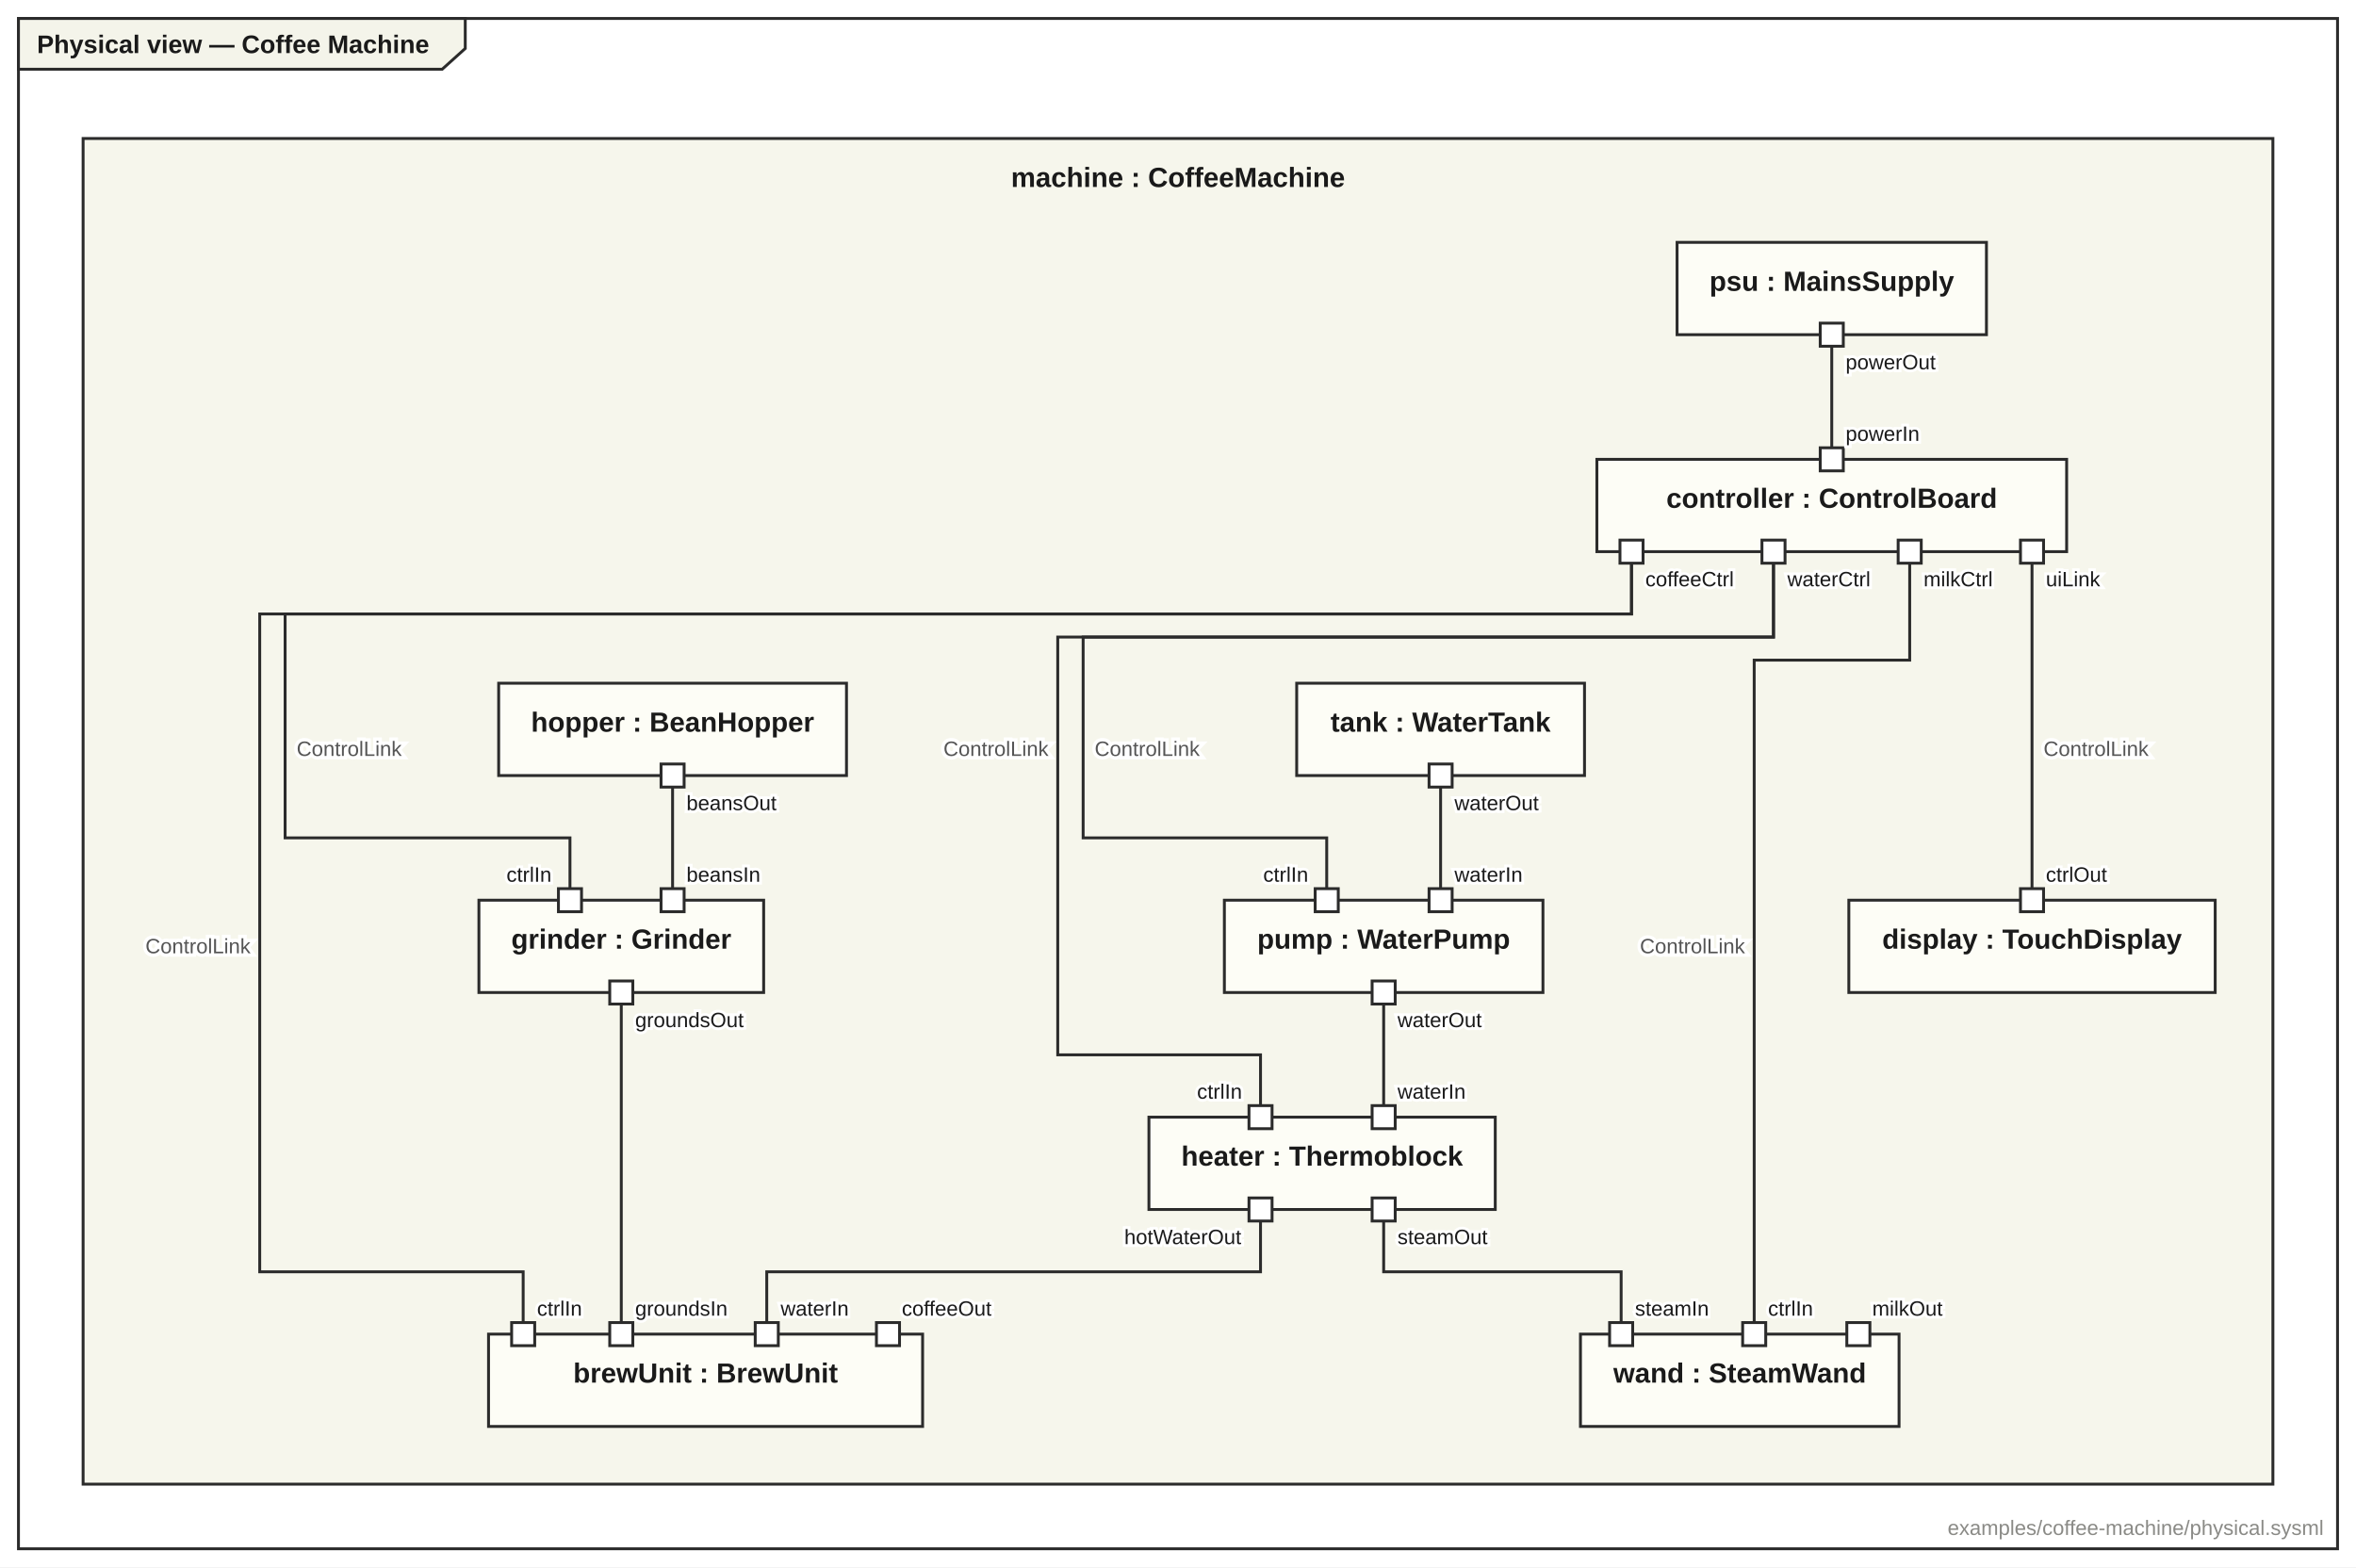
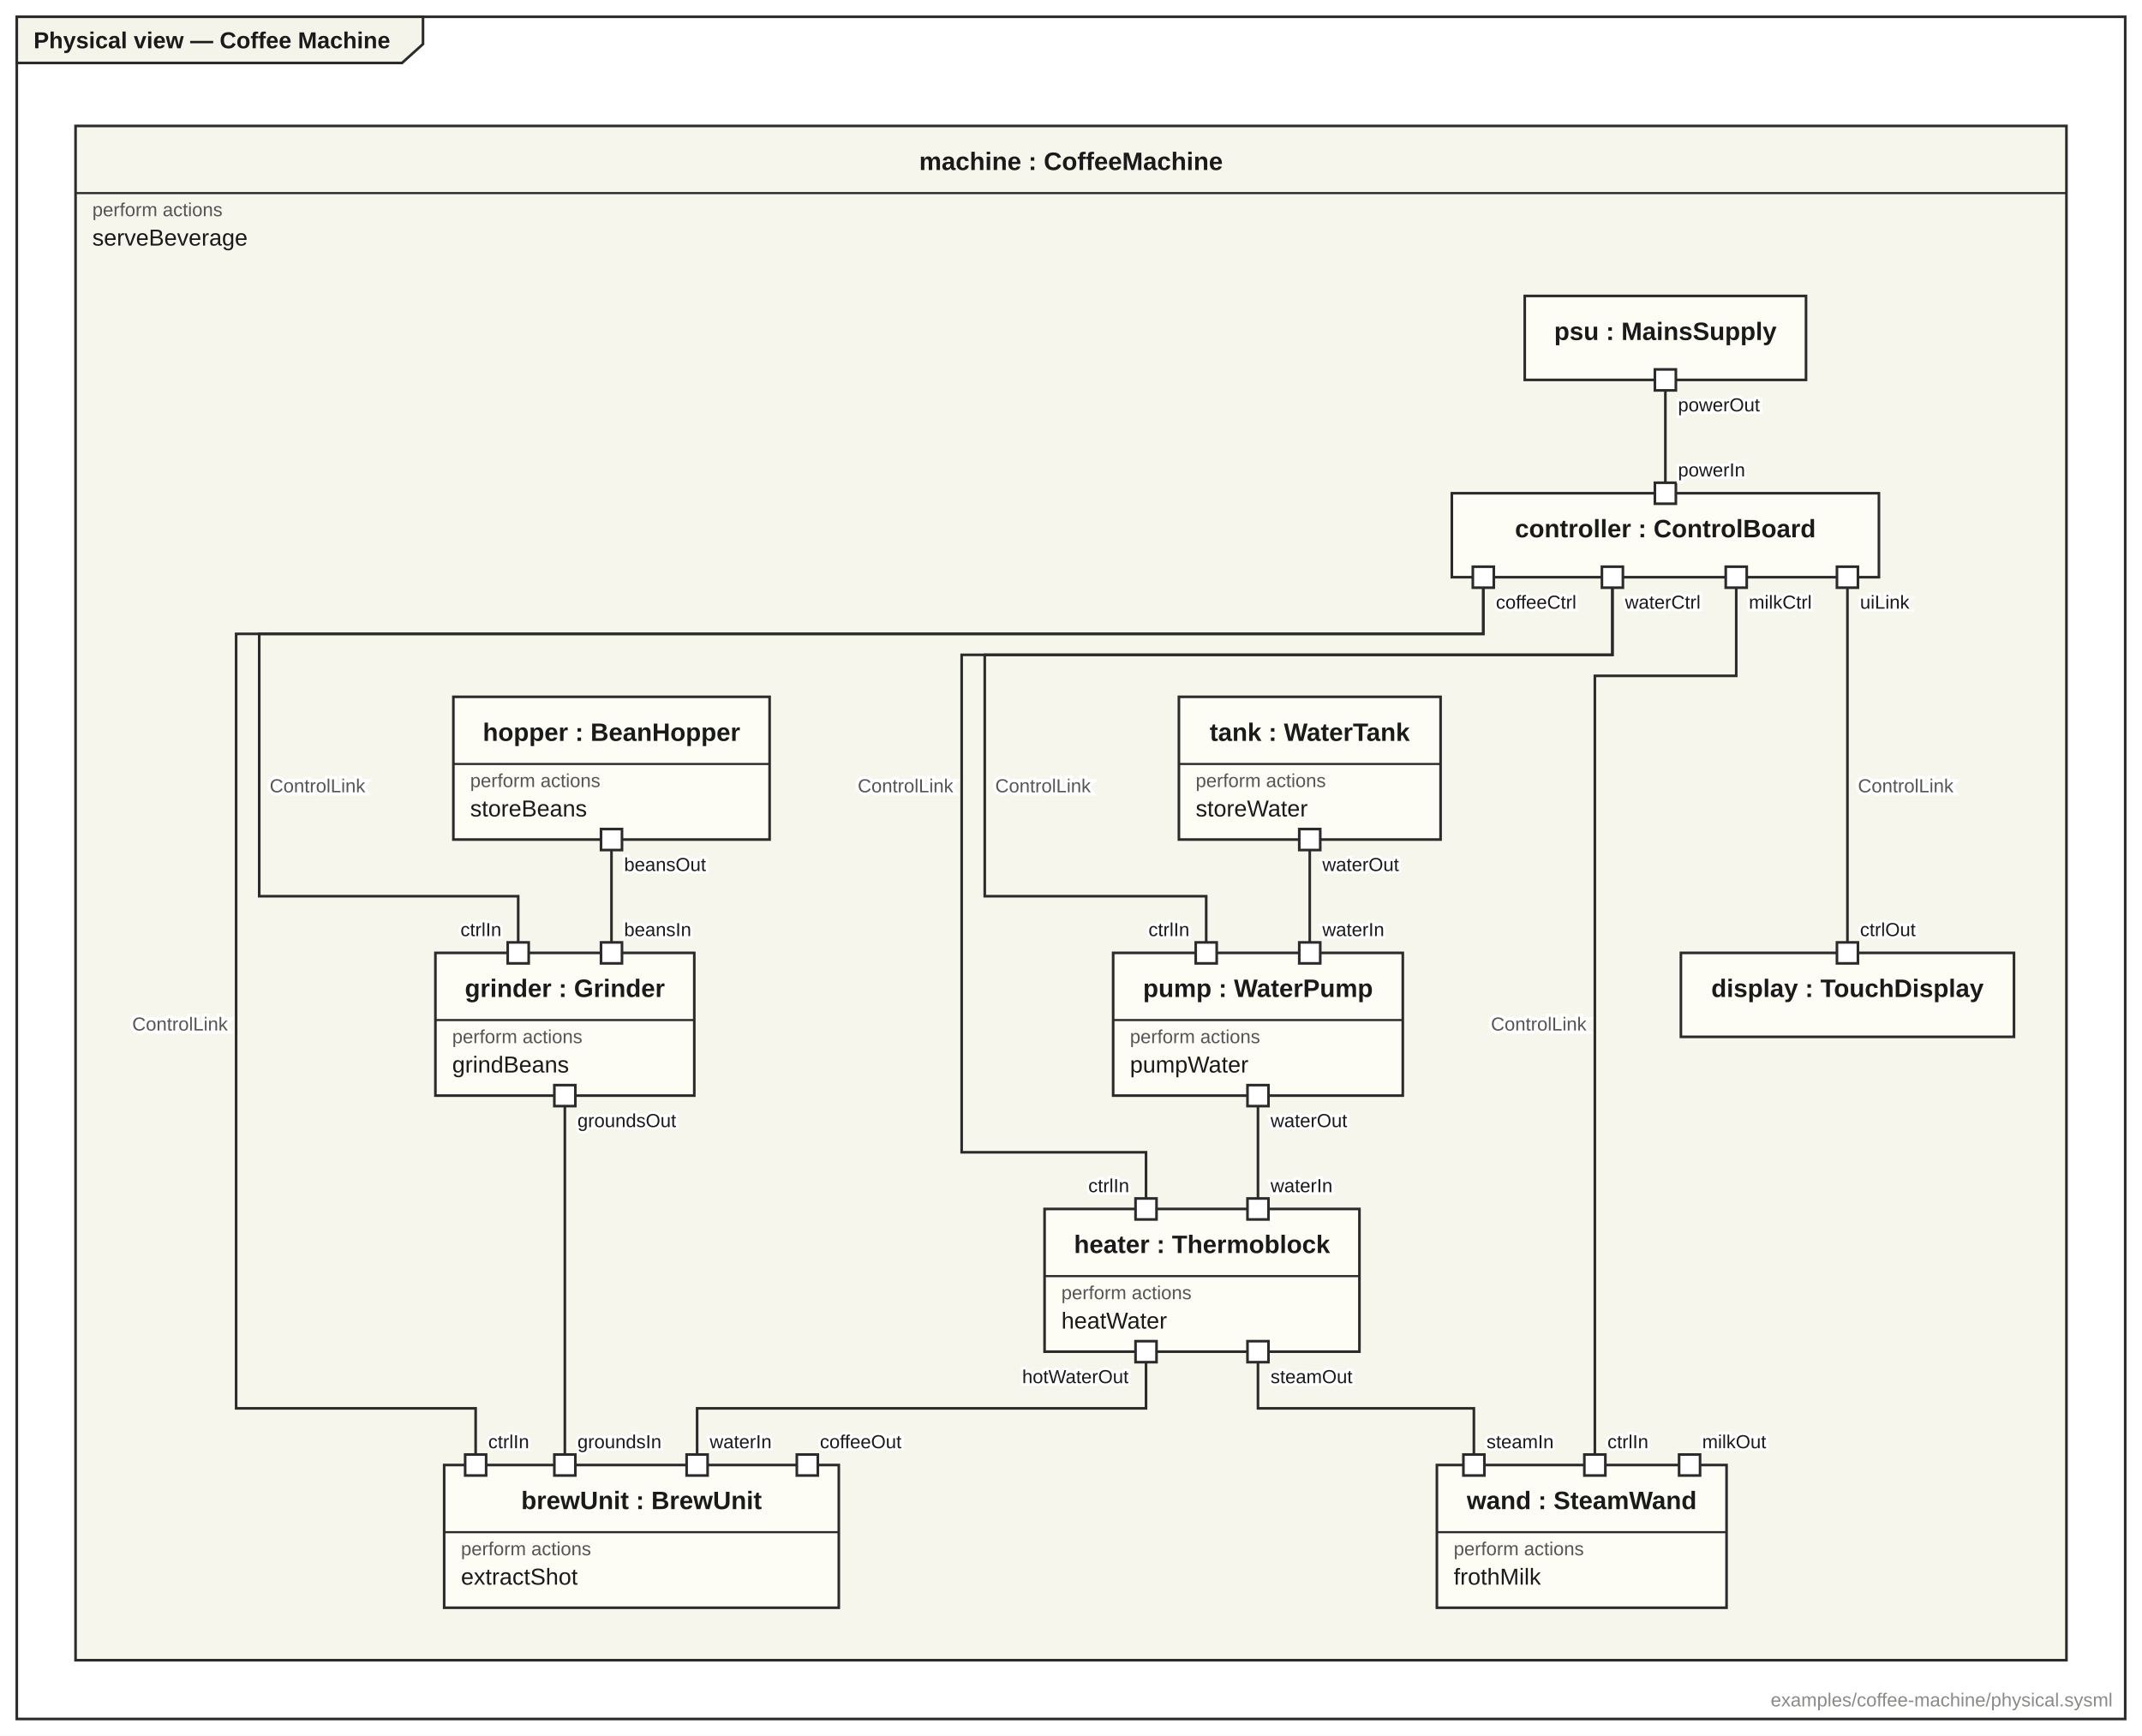
- <svg xmlns="http://www.w3.org/2000/svg" width="1020.622" height="679" viewBox="0 0 1020.622 679" font-family="Arial, Helvetica, Segoe UI, sans-serif">
+ <svg xmlns="http://www.w3.org/2000/svg" width="1020.622" height="827" viewBox="0 0 1020.622 827" font-family="Arial, Helvetica, Segoe UI, sans-serif">
  <defs>
    <marker id="triangle" markerWidth="14" markerHeight="12" refX="12" refY="5" orient="auto-start-reverse" markerUnits="userSpaceOnUse">
      <path d="M0,0 L12,5 L0,10 z" fill="white" stroke="#2b2b2b" stroke-width="1.25" />
    </marker>
    <marker id="diamond" markerWidth="18" markerHeight="12" refX="15" refY="5" orient="auto-start-reverse" markerUnits="userSpaceOnUse">
      <path d="M1,5 L8,1 L15,5 L8,9 z" fill="#2b2b2b" stroke="#2b2b2b" />
    </marker>
    <marker id="openArrow" markerWidth="12" markerHeight="12" refX="10" refY="5" orient="auto" markerUnits="userSpaceOnUse">
      <path d="M0,0 L10,5 L0,10" fill="none" stroke="#2b2b2b" stroke-width="1.25" />
    </marker>
  </defs>
-   <rect x="0" y="0" width="1020.622" height="679" fill="white" />
-   <rect x="8" y="8" width="1004.622" height="663" fill="none" stroke="#2b2b2b" stroke-width="1.25" />
+   <rect x="0" y="0" width="1020.622" height="827" fill="white" />
+   <rect x="8" y="8" width="1004.622" height="811" fill="none" stroke="#2b2b2b" stroke-width="1.25" />
  <path d="M8,8 L8,30 L191.55,30 L201.55,21 L201.55,8 Z" fill="#f4f4ea" stroke="#2b2b2b" stroke-width="1.25" />
  <text x="16" y="23" font-size="11" font-weight="600" fill="#1a1a1a">Physical view — Coffee Machine</text>
-   <text x="1006.622" y="665" text-anchor="end" font-size="9" fill="#8a8a86">examples/coffee-machine/physical.sysml</text>
+   <text x="1006.622" y="813" text-anchor="end" font-size="9" fill="#8a8a86">examples/coffee-machine/physical.sysml</text>
  <g>
-     <rect x="36" y="60" width="948.622" height="583" fill="#f6f6ec" stroke="#2b2b2b" stroke-width="1.25" />
+     <rect x="36" y="60" width="948.622" height="731" fill="#f6f6ec" stroke="#2b2b2b" stroke-width="1.25" />
    <text x="510.311" y="81" text-anchor="middle" font-size="12" font-weight="600" fill="#1a1a1a">machine : CoffeeMachine</text>
+     <line x1="36" y1="92" x2="984.622" y2="92" stroke="#2b2b2b" stroke-width="1" />
+     <text x="44" y="103" font-size="9" fill="#555555">perform actions</text>
+     <text x="44" y="117" font-size="11" fill="#1a1a1a">serveBeverage</text>
  </g>
  <g>
-     <rect x="561.728" y="296" width="124.684" height="40" fill="#fdfdf6" stroke="#2b2b2b" stroke-width="1.25" />
-     <text x="624.07" y="317" text-anchor="middle" font-size="12" font-weight="600" fill="#1a1a1a">tank : WaterTank</text>
-     <rect x="619.07" y="331" width="10" height="10" fill="white" stroke="#2b2b2b" stroke-width="1.25" />
+     <rect x="561.728" y="332" width="124.684" height="68" fill="#fdfdf6" stroke="#2b2b2b" stroke-width="1.25" />
+     <text x="624.07" y="353" text-anchor="middle" font-size="12" font-weight="600" fill="#1a1a1a">tank : WaterTank</text>
+     <line x1="561.728" y1="364" x2="686.412" y2="364" stroke="#2b2b2b" stroke-width="1" />
+     <text x="569.728" y="375" font-size="9" fill="#555555">perform actions</text>
+     <text x="569.728" y="389" font-size="11" fill="#1a1a1a">storeWater</text>
+     <rect x="619.07" y="395" width="10" height="10" fill="white" stroke="#2b2b2b" stroke-width="1.25" />
  </g>
  <g>
-     <rect x="530.401" y="390" width="138.004" height="40" fill="#fdfdf6" stroke="#2b2b2b" stroke-width="1.25" />
-     <text x="599.403" y="411" text-anchor="middle" font-size="12" font-weight="600" fill="#1a1a1a">pump : WaterPump</text>
-     <rect x="619.07" y="385" width="10" height="10" fill="white" stroke="#2b2b2b" stroke-width="1.25" />
-     <rect x="594.403" y="425" width="10" height="10" fill="white" stroke="#2b2b2b" stroke-width="1.25" />
-     <rect x="569.735" y="385" width="10" height="10" fill="white" stroke="#2b2b2b" stroke-width="1.25" />
+     <rect x="530.401" y="454" width="138.004" height="68" fill="#fdfdf6" stroke="#2b2b2b" stroke-width="1.25" />
+     <text x="599.403" y="475" text-anchor="middle" font-size="12" font-weight="600" fill="#1a1a1a">pump : WaterPump</text>
+     <line x1="530.401" y1="486" x2="668.405" y2="486" stroke="#2b2b2b" stroke-width="1" />
+     <text x="538.401" y="497" font-size="9" fill="#555555">perform actions</text>
+     <text x="538.401" y="511" font-size="11" fill="#1a1a1a">pumpWater</text>
+     <rect x="619.07" y="449" width="10" height="10" fill="white" stroke="#2b2b2b" stroke-width="1.25" />
+     <rect x="594.403" y="517" width="10" height="10" fill="white" stroke="#2b2b2b" stroke-width="1.25" />
+     <rect x="569.735" y="449" width="10" height="10" fill="white" stroke="#2b2b2b" stroke-width="1.25" />
  </g>
  <g>
-     <rect x="497.717" y="484" width="150.028" height="40" fill="#fdfdf6" stroke="#2b2b2b" stroke-width="1.25" />
-     <text x="572.731" y="505" text-anchor="middle" font-size="12" font-weight="600" fill="#1a1a1a">heater : Thermoblock</text>
-     <rect x="594.403" y="479" width="10" height="10" fill="white" stroke="#2b2b2b" stroke-width="1.25" />
-     <rect x="541.06" y="519" width="10" height="10" fill="white" stroke="#2b2b2b" stroke-width="1.25" />
-     <rect x="594.403" y="519" width="10" height="10" fill="white" stroke="#2b2b2b" stroke-width="1.25" />
-     <rect x="541.06" y="479" width="10" height="10" fill="white" stroke="#2b2b2b" stroke-width="1.25" />
+     <rect x="497.717" y="576" width="150.028" height="68" fill="#fdfdf6" stroke="#2b2b2b" stroke-width="1.25" />
+     <text x="572.731" y="597" text-anchor="middle" font-size="12" font-weight="600" fill="#1a1a1a">heater : Thermoblock</text>
+     <line x1="497.717" y1="608" x2="647.745" y2="608" stroke="#2b2b2b" stroke-width="1" />
+     <text x="505.717" y="619" font-size="9" fill="#555555">perform actions</text>
+     <text x="505.717" y="633" font-size="11" fill="#1a1a1a">heatWater</text>
+     <rect x="594.403" y="571" width="10" height="10" fill="white" stroke="#2b2b2b" stroke-width="1.25" />
+     <rect x="541.06" y="639" width="10" height="10" fill="white" stroke="#2b2b2b" stroke-width="1.25" />
+     <rect x="594.403" y="639" width="10" height="10" fill="white" stroke="#2b2b2b" stroke-width="1.25" />
+     <rect x="541.06" y="571" width="10" height="10" fill="white" stroke="#2b2b2b" stroke-width="1.25" />
  </g>
  <g>
-     <rect x="216.026" y="296" width="150.676" height="40" fill="#fdfdf6" stroke="#2b2b2b" stroke-width="1.25" />
-     <text x="291.364" y="317" text-anchor="middle" font-size="12" font-weight="600" fill="#1a1a1a">hopper : BeanHopper</text>
-     <rect x="286.364" y="331" width="10" height="10" fill="white" stroke="#2b2b2b" stroke-width="1.25" />
+     <rect x="216.026" y="332" width="150.676" height="68" fill="#fdfdf6" stroke="#2b2b2b" stroke-width="1.25" />
+     <text x="291.364" y="353" text-anchor="middle" font-size="12" font-weight="600" fill="#1a1a1a">hopper : BeanHopper</text>
+     <line x1="216.026" y1="364" x2="366.702" y2="364" stroke="#2b2b2b" stroke-width="1" />
+     <text x="224.026" y="375" font-size="9" fill="#555555">perform actions</text>
+     <text x="224.026" y="389" font-size="11" fill="#1a1a1a">storeBeans</text>
+     <rect x="286.364" y="395" width="10" height="10" fill="white" stroke="#2b2b2b" stroke-width="1.25" />
  </g>
  <g>
-     <rect x="207.463" y="390" width="123.352" height="40" fill="#fdfdf6" stroke="#2b2b2b" stroke-width="1.25" />
-     <text x="269.139" y="411" text-anchor="middle" font-size="12" font-weight="600" fill="#1a1a1a">grinder : Grinder</text>
-     <rect x="286.364" y="385" width="10" height="10" fill="white" stroke="#2b2b2b" stroke-width="1.25" />
-     <rect x="264.139" y="425" width="10" height="10" fill="white" stroke="#2b2b2b" stroke-width="1.25" />
-     <rect x="241.913" y="385" width="10" height="10" fill="white" stroke="#2b2b2b" stroke-width="1.25" />
+     <rect x="207.463" y="454" width="123.352" height="68" fill="#fdfdf6" stroke="#2b2b2b" stroke-width="1.25" />
+     <text x="269.139" y="475" text-anchor="middle" font-size="12" font-weight="600" fill="#1a1a1a">grinder : Grinder</text>
+     <line x1="207.463" y1="486" x2="330.815" y2="486" stroke="#2b2b2b" stroke-width="1" />
+     <text x="215.463" y="497" font-size="9" fill="#555555">perform actions</text>
+     <text x="215.463" y="511" font-size="11" fill="#1a1a1a">grindBeans</text>
+     <rect x="286.364" y="449" width="10" height="10" fill="white" stroke="#2b2b2b" stroke-width="1.25" />
+     <rect x="264.139" y="517" width="10" height="10" fill="white" stroke="#2b2b2b" stroke-width="1.25" />
+     <rect x="241.913" y="449" width="10" height="10" fill="white" stroke="#2b2b2b" stroke-width="1.25" />
  </g>
  <g>
-     <rect x="211.636" y="578" width="188.037" height="40" fill="#fdfdf6" stroke="#2b2b2b" stroke-width="1.25" />
-     <text x="305.654" y="599" text-anchor="middle" font-size="12" font-weight="600" fill="#1a1a1a">brewUnit : BrewUnit</text>
-     <rect x="327.162" y="573" width="10" height="10" fill="white" stroke="#2b2b2b" stroke-width="1.25" />
-     <rect x="264.139" y="573" width="10" height="10" fill="white" stroke="#2b2b2b" stroke-width="1.25" />
-     <rect x="379.673" y="573" width="10" height="10" fill="white" stroke="#2b2b2b" stroke-width="1.25" />
-     <rect x="221.636" y="573" width="10" height="10" fill="white" stroke="#2b2b2b" stroke-width="1.25" />
+     <rect x="211.636" y="698" width="188.037" height="68" fill="#fdfdf6" stroke="#2b2b2b" stroke-width="1.25" />
+     <text x="305.654" y="719" text-anchor="middle" font-size="12" font-weight="600" fill="#1a1a1a">brewUnit : BrewUnit</text>
+     <line x1="211.636" y1="730" x2="399.673" y2="730" stroke="#2b2b2b" stroke-width="1" />
+     <text x="219.636" y="741" font-size="9" fill="#555555">perform actions</text>
+     <text x="219.636" y="755" font-size="11" fill="#1a1a1a">extractShot</text>
+     <rect x="327.162" y="693" width="10" height="10" fill="white" stroke="#2b2b2b" stroke-width="1.25" />
+     <rect x="264.139" y="693" width="10" height="10" fill="white" stroke="#2b2b2b" stroke-width="1.25" />
+     <rect x="379.673" y="693" width="10" height="10" fill="white" stroke="#2b2b2b" stroke-width="1.25" />
+     <rect x="221.636" y="693" width="10" height="10" fill="white" stroke="#2b2b2b" stroke-width="1.25" />
  </g>
  <g>
-     <rect x="684.655" y="578" width="138.016" height="40" fill="#fdfdf6" stroke="#2b2b2b" stroke-width="1.25" />
-     <text x="753.663" y="599" text-anchor="middle" font-size="12" font-weight="600" fill="#1a1a1a">wand : SteamWand</text>
-     <rect x="697.28" y="573" width="10" height="10" fill="white" stroke="#2b2b2b" stroke-width="1.25" />
-     <rect x="800.046" y="573" width="10" height="10" fill="white" stroke="#2b2b2b" stroke-width="1.25" />
-     <rect x="754.918" y="573" width="10" height="10" fill="white" stroke="#2b2b2b" stroke-width="1.25" />
+     <rect x="684.655" y="698" width="138.016" height="68" fill="#fdfdf6" stroke="#2b2b2b" stroke-width="1.25" />
+     <text x="753.663" y="719" text-anchor="middle" font-size="12" font-weight="600" fill="#1a1a1a">wand : SteamWand</text>
+     <line x1="684.655" y1="730" x2="822.671" y2="730" stroke="#2b2b2b" stroke-width="1" />
+     <text x="692.655" y="741" font-size="9" fill="#555555">perform actions</text>
+     <text x="692.655" y="755" font-size="11" fill="#1a1a1a">frothMilk</text>
+     <rect x="697.28" y="693" width="10" height="10" fill="white" stroke="#2b2b2b" stroke-width="1.25" />
+     <rect x="800.046" y="693" width="10" height="10" fill="white" stroke="#2b2b2b" stroke-width="1.25" />
+     <rect x="754.918" y="693" width="10" height="10" fill="white" stroke="#2b2b2b" stroke-width="1.25" />
  </g>
  <g>
-     <rect x="691.771" y="199" width="203.499" height="40" fill="#fdfdf6" stroke="#2b2b2b" stroke-width="1.25" />
-     <text x="793.52" y="220" text-anchor="middle" font-size="12" font-weight="600" fill="#1a1a1a">controller : ControlBoard</text>
-     <rect x="788.52" y="194" width="10" height="10" fill="white" stroke="#2b2b2b" stroke-width="1.25" />
-     <rect x="875.27" y="234" width="10" height="10" fill="white" stroke="#2b2b2b" stroke-width="1.25" />
-     <rect x="763.282" y="234" width="10" height="10" fill="white" stroke="#2b2b2b" stroke-width="1.25" />
-     <rect x="701.771" y="234" width="10" height="10" fill="white" stroke="#2b2b2b" stroke-width="1.25" />
-     <rect x="822.282" y="234" width="10" height="10" fill="white" stroke="#2b2b2b" stroke-width="1.25" />
+     <rect x="691.771" y="235" width="203.499" height="40" fill="#fdfdf6" stroke="#2b2b2b" stroke-width="1.25" />
+     <text x="793.52" y="256" text-anchor="middle" font-size="12" font-weight="600" fill="#1a1a1a">controller : ControlBoard</text>
+     <rect x="788.52" y="230" width="10" height="10" fill="white" stroke="#2b2b2b" stroke-width="1.25" />
+     <rect x="875.27" y="270" width="10" height="10" fill="white" stroke="#2b2b2b" stroke-width="1.25" />
+     <rect x="763.282" y="270" width="10" height="10" fill="white" stroke="#2b2b2b" stroke-width="1.25" />
+     <rect x="701.771" y="270" width="10" height="10" fill="white" stroke="#2b2b2b" stroke-width="1.25" />
+     <rect x="822.282" y="270" width="10" height="10" fill="white" stroke="#2b2b2b" stroke-width="1.25" />
  </g>
  <g>
-     <rect x="800.918" y="390" width="158.704" height="40" fill="#fdfdf6" stroke="#2b2b2b" stroke-width="1.25" />
-     <text x="880.27" y="411" text-anchor="middle" font-size="12" font-weight="600" fill="#1a1a1a">display : TouchDisplay</text>
-     <rect x="875.27" y="385" width="10" height="10" fill="white" stroke="#2b2b2b" stroke-width="1.25" />
+     <rect x="800.918" y="454" width="158.704" height="40" fill="#fdfdf6" stroke="#2b2b2b" stroke-width="1.25" />
+     <text x="880.27" y="475" text-anchor="middle" font-size="12" font-weight="600" fill="#1a1a1a">display : TouchDisplay</text>
+     <rect x="875.27" y="449" width="10" height="10" fill="white" stroke="#2b2b2b" stroke-width="1.25" />
  </g>
  <g>
-     <rect x="726.51" y="105" width="134.02" height="40" fill="#fdfdf6" stroke="#2b2b2b" stroke-width="1.25" />
-     <text x="793.52" y="126" text-anchor="middle" font-size="12" font-weight="600" fill="#1a1a1a">psu : MainsSupply</text>
-     <rect x="788.52" y="140" width="10" height="10" fill="white" stroke="#2b2b2b" stroke-width="1.25" />
+     <rect x="726.51" y="141" width="134.02" height="40" fill="#fdfdf6" stroke="#2b2b2b" stroke-width="1.25" />
+     <text x="793.52" y="162" text-anchor="middle" font-size="12" font-weight="600" fill="#1a1a1a">psu : MainsSupply</text>
+     <rect x="788.52" y="176" width="10" height="10" fill="white" stroke="#2b2b2b" stroke-width="1.25" />
  </g>
-   <polyline points="624.07,341 624.07,385" fill="none" stroke="#2b2b2b" stroke-width="1.25" />
-   <polyline points="599.403,435 599.403,479" fill="none" stroke="#2b2b2b" stroke-width="1.25" />
-   <polyline points="546.06,529 546.06,551 332.162,551 332.162,573" fill="none" stroke="#2b2b2b" stroke-width="1.25" />
-   <polyline points="599.403,529 599.403,551 702.28,551 702.28,573" fill="none" stroke="#2b2b2b" stroke-width="1.25" />
-   <polyline points="291.364,341 291.364,385" fill="none" stroke="#2b2b2b" stroke-width="1.25" />
-   <polyline points="269.139,435 269.139,573" fill="none" stroke="#2b2b2b" stroke-width="1.25" />
-   <polyline points="793.52,150 793.52,194" fill="none" stroke="#2b2b2b" stroke-width="1.25" />
-   <polyline points="768.282,244 768.282,276 469.215,276 469.215,363 574.735,363 574.735,385" fill="none" stroke="#2b2b2b" stroke-width="1.25" />
-   <text x="496.972" y="327.5" text-anchor="middle" font-size="9" fill="#555555" paint-order="stroke" stroke="white" stroke-width="3">ControlLink</text>
-   <polyline points="768.282,244 768.282,276 458.215,276 458.215,457 546.06,457 546.06,479" fill="none" stroke="#2b2b2b" stroke-width="1.25" />
-   <text x="431.459" y="327.5" text-anchor="middle" font-size="9" fill="#555555" paint-order="stroke" stroke="white" stroke-width="3">ControlLink</text>
-   <polyline points="706.771,244 706.771,266 123.513,266 123.513,363 246.913,363 246.913,385" fill="none" stroke="#2b2b2b" stroke-width="1.25" />
-   <text x="151.27" y="327.5" text-anchor="middle" font-size="9" fill="#555555" paint-order="stroke" stroke="white" stroke-width="3">ControlLink</text>
-   <polyline points="706.771,244 706.771,266 112.513,266 112.513,551 226.636,551 226.636,573" fill="none" stroke="#2b2b2b" stroke-width="1.25" />
-   <text x="85.757" y="413" text-anchor="middle" font-size="9" fill="#555555" paint-order="stroke" stroke="white" stroke-width="3">ControlLink</text>
-   <polyline points="827.282,244 827.282,286 759.918,286 759.918,573" fill="none" stroke="#2b2b2b" stroke-width="1.25" />
-   <text x="733.161" y="413" text-anchor="middle" font-size="9" fill="#555555" paint-order="stroke" stroke="white" stroke-width="3">ControlLink</text>
-   <polyline points="880.27,244 880.27,385" fill="none" stroke="#2b2b2b" stroke-width="1.25" />
-   <text x="908.026" y="327.5" text-anchor="middle" font-size="9" fill="#555555" paint-order="stroke" stroke="white" stroke-width="3">ControlLink</text>
-   <text x="630.07" y="351" font-size="9" fill="#1a1a1a" paint-order="stroke" stroke="white" stroke-width="2.5">waterOut</text>
-   <text x="630.07" y="382" font-size="9" fill="#1a1a1a" paint-order="stroke" stroke="white" stroke-width="2.5">waterIn</text>
-   <text x="605.403" y="445" font-size="9" fill="#1a1a1a" paint-order="stroke" stroke="white" stroke-width="2.5">waterOut</text>
-   <text x="547.232" y="382" font-size="9" fill="#1a1a1a" paint-order="stroke" stroke="white" stroke-width="2.5">ctrlIn</text>
-   <text x="605.403" y="476" font-size="9" fill="#1a1a1a" paint-order="stroke" stroke="white" stroke-width="2.5">waterIn</text>
-   <text x="487.039" y="539" font-size="9" fill="#1a1a1a" paint-order="stroke" stroke="white" stroke-width="2.5">hotWaterOut</text>
-   <text x="605.403" y="539" font-size="9" fill="#1a1a1a" paint-order="stroke" stroke="white" stroke-width="2.5">steamOut</text>
-   <text x="518.557" y="476" font-size="9" fill="#1a1a1a" paint-order="stroke" stroke="white" stroke-width="2.5">ctrlIn</text>
-   <text x="297.364" y="351" font-size="9" fill="#1a1a1a" paint-order="stroke" stroke="white" stroke-width="2.5">beansOut</text>
-   <text x="297.364" y="382" font-size="9" fill="#1a1a1a" paint-order="stroke" stroke="white" stroke-width="2.5">beansIn</text>
-   <text x="275.139" y="445" font-size="9" fill="#1a1a1a" paint-order="stroke" stroke="white" stroke-width="2.5">groundsOut</text>
-   <text x="219.41" y="382" font-size="9" fill="#1a1a1a" paint-order="stroke" stroke="white" stroke-width="2.5">ctrlIn</text>
-   <text x="338.162" y="570" font-size="9" fill="#1a1a1a" paint-order="stroke" stroke="white" stroke-width="2.5">waterIn</text>
-   <text x="275.139" y="570" font-size="9" fill="#1a1a1a" paint-order="stroke" stroke="white" stroke-width="2.5">groundsIn</text>
-   <text x="390.673" y="570" font-size="9" fill="#1a1a1a" paint-order="stroke" stroke="white" stroke-width="2.5">coffeeOut</text>
-   <text x="232.636" y="570" font-size="9" fill="#1a1a1a" paint-order="stroke" stroke="white" stroke-width="2.5">ctrlIn</text>
-   <text x="708.28" y="570" font-size="9" fill="#1a1a1a" paint-order="stroke" stroke="white" stroke-width="2.5">steamIn</text>
-   <text x="811.046" y="570" font-size="9" fill="#1a1a1a" paint-order="stroke" stroke="white" stroke-width="2.5">milkOut</text>
-   <text x="765.918" y="570" font-size="9" fill="#1a1a1a" paint-order="stroke" stroke="white" stroke-width="2.5">ctrlIn</text>
-   <text x="799.52" y="191" font-size="9" fill="#1a1a1a" paint-order="stroke" stroke="white" stroke-width="2.5">powerIn</text>
-   <text x="886.27" y="254" font-size="9" fill="#1a1a1a" paint-order="stroke" stroke="white" stroke-width="2.5">uiLink</text>
-   <text x="774.282" y="254" font-size="9" fill="#1a1a1a" paint-order="stroke" stroke="white" stroke-width="2.5">waterCtrl</text>
-   <text x="712.771" y="254" font-size="9" fill="#1a1a1a" paint-order="stroke" stroke="white" stroke-width="2.5">coffeeCtrl</text>
-   <text x="833.282" y="254" font-size="9" fill="#1a1a1a" paint-order="stroke" stroke="white" stroke-width="2.5">milkCtrl</text>
-   <text x="886.27" y="382" font-size="9" fill="#1a1a1a" paint-order="stroke" stroke="white" stroke-width="2.5">ctrlOut</text>
-   <text x="799.52" y="160" font-size="9" fill="#1a1a1a" paint-order="stroke" stroke="white" stroke-width="2.5">powerOut</text>
+   <polyline points="624.07,405 624.07,449" fill="none" stroke="#2b2b2b" stroke-width="1.25" />
+   <polyline points="599.403,527 599.403,571" fill="none" stroke="#2b2b2b" stroke-width="1.25" />
+   <polyline points="546.06,649 546.06,671 332.162,671 332.162,693" fill="none" stroke="#2b2b2b" stroke-width="1.25" />
+   <polyline points="599.403,649 599.403,671 702.28,671 702.28,693" fill="none" stroke="#2b2b2b" stroke-width="1.25" />
+   <polyline points="291.364,405 291.364,449" fill="none" stroke="#2b2b2b" stroke-width="1.25" />
+   <polyline points="269.139,527 269.139,693" fill="none" stroke="#2b2b2b" stroke-width="1.25" />
+   <polyline points="793.52,186 793.52,230" fill="none" stroke="#2b2b2b" stroke-width="1.25" />
+   <polyline points="768.282,280 768.282,312 469.215,312 469.215,427 574.735,427 574.735,449" fill="none" stroke="#2b2b2b" stroke-width="1.25" />
+   <text x="496.972" y="377.5" text-anchor="middle" font-size="9" fill="#555555" paint-order="stroke" stroke="white" stroke-width="3">ControlLink</text>
+   <polyline points="768.282,280 768.282,312 458.215,312 458.215,549 546.06,549 546.06,571" fill="none" stroke="#2b2b2b" stroke-width="1.25" />
+   <text x="431.459" y="377.5" text-anchor="middle" font-size="9" fill="#555555" paint-order="stroke" stroke="white" stroke-width="3">ControlLink</text>
+   <polyline points="706.771,280 706.771,302 123.513,302 123.513,427 246.913,427 246.913,449" fill="none" stroke="#2b2b2b" stroke-width="1.25" />
+   <text x="151.27" y="377.5" text-anchor="middle" font-size="9" fill="#555555" paint-order="stroke" stroke="white" stroke-width="3">ControlLink</text>
+   <polyline points="706.771,280 706.771,302 112.513,302 112.513,671 226.636,671 226.636,693" fill="none" stroke="#2b2b2b" stroke-width="1.25" />
+   <text x="85.757" y="491" text-anchor="middle" font-size="9" fill="#555555" paint-order="stroke" stroke="white" stroke-width="3">ControlLink</text>
+   <polyline points="827.282,280 827.282,322 759.918,322 759.918,693" fill="none" stroke="#2b2b2b" stroke-width="1.25" />
+   <text x="733.161" y="491" text-anchor="middle" font-size="9" fill="#555555" paint-order="stroke" stroke="white" stroke-width="3">ControlLink</text>
+   <polyline points="880.27,280 880.27,449" fill="none" stroke="#2b2b2b" stroke-width="1.25" />
+   <text x="908.026" y="377.5" text-anchor="middle" font-size="9" fill="#555555" paint-order="stroke" stroke="white" stroke-width="3">ControlLink</text>
+   <text x="630.07" y="415" font-size="9" fill="#1a1a1a" paint-order="stroke" stroke="white" stroke-width="2.5">waterOut</text>
+   <text x="630.07" y="446" font-size="9" fill="#1a1a1a" paint-order="stroke" stroke="white" stroke-width="2.5">waterIn</text>
+   <text x="605.403" y="537" font-size="9" fill="#1a1a1a" paint-order="stroke" stroke="white" stroke-width="2.5">waterOut</text>
+   <text x="547.232" y="446" font-size="9" fill="#1a1a1a" paint-order="stroke" stroke="white" stroke-width="2.5">ctrlIn</text>
+   <text x="605.403" y="568" font-size="9" fill="#1a1a1a" paint-order="stroke" stroke="white" stroke-width="2.5">waterIn</text>
+   <text x="487.039" y="659" font-size="9" fill="#1a1a1a" paint-order="stroke" stroke="white" stroke-width="2.5">hotWaterOut</text>
+   <text x="605.403" y="659" font-size="9" fill="#1a1a1a" paint-order="stroke" stroke="white" stroke-width="2.5">steamOut</text>
+   <text x="518.557" y="568" font-size="9" fill="#1a1a1a" paint-order="stroke" stroke="white" stroke-width="2.5">ctrlIn</text>
+   <text x="297.364" y="415" font-size="9" fill="#1a1a1a" paint-order="stroke" stroke="white" stroke-width="2.5">beansOut</text>
+   <text x="297.364" y="446" font-size="9" fill="#1a1a1a" paint-order="stroke" stroke="white" stroke-width="2.5">beansIn</text>
+   <text x="275.139" y="537" font-size="9" fill="#1a1a1a" paint-order="stroke" stroke="white" stroke-width="2.5">groundsOut</text>
+   <text x="219.41" y="446" font-size="9" fill="#1a1a1a" paint-order="stroke" stroke="white" stroke-width="2.5">ctrlIn</text>
+   <text x="338.162" y="690" font-size="9" fill="#1a1a1a" paint-order="stroke" stroke="white" stroke-width="2.5">waterIn</text>
+   <text x="275.139" y="690" font-size="9" fill="#1a1a1a" paint-order="stroke" stroke="white" stroke-width="2.5">groundsIn</text>
+   <text x="390.673" y="690" font-size="9" fill="#1a1a1a" paint-order="stroke" stroke="white" stroke-width="2.5">coffeeOut</text>
+   <text x="232.636" y="690" font-size="9" fill="#1a1a1a" paint-order="stroke" stroke="white" stroke-width="2.5">ctrlIn</text>
+   <text x="708.28" y="690" font-size="9" fill="#1a1a1a" paint-order="stroke" stroke="white" stroke-width="2.5">steamIn</text>
+   <text x="811.046" y="690" font-size="9" fill="#1a1a1a" paint-order="stroke" stroke="white" stroke-width="2.5">milkOut</text>
+   <text x="765.918" y="690" font-size="9" fill="#1a1a1a" paint-order="stroke" stroke="white" stroke-width="2.5">ctrlIn</text>
+   <text x="799.52" y="227" font-size="9" fill="#1a1a1a" paint-order="stroke" stroke="white" stroke-width="2.5">powerIn</text>
+   <text x="886.27" y="290" font-size="9" fill="#1a1a1a" paint-order="stroke" stroke="white" stroke-width="2.5">uiLink</text>
+   <text x="774.282" y="290" font-size="9" fill="#1a1a1a" paint-order="stroke" stroke="white" stroke-width="2.5">waterCtrl</text>
+   <text x="712.771" y="290" font-size="9" fill="#1a1a1a" paint-order="stroke" stroke="white" stroke-width="2.5">coffeeCtrl</text>
+   <text x="833.282" y="290" font-size="9" fill="#1a1a1a" paint-order="stroke" stroke="white" stroke-width="2.5">milkCtrl</text>
+   <text x="886.27" y="446" font-size="9" fill="#1a1a1a" paint-order="stroke" stroke="white" stroke-width="2.5">ctrlOut</text>
+   <text x="799.52" y="196" font-size="9" fill="#1a1a1a" paint-order="stroke" stroke="white" stroke-width="2.5">powerOut</text>
</svg>
